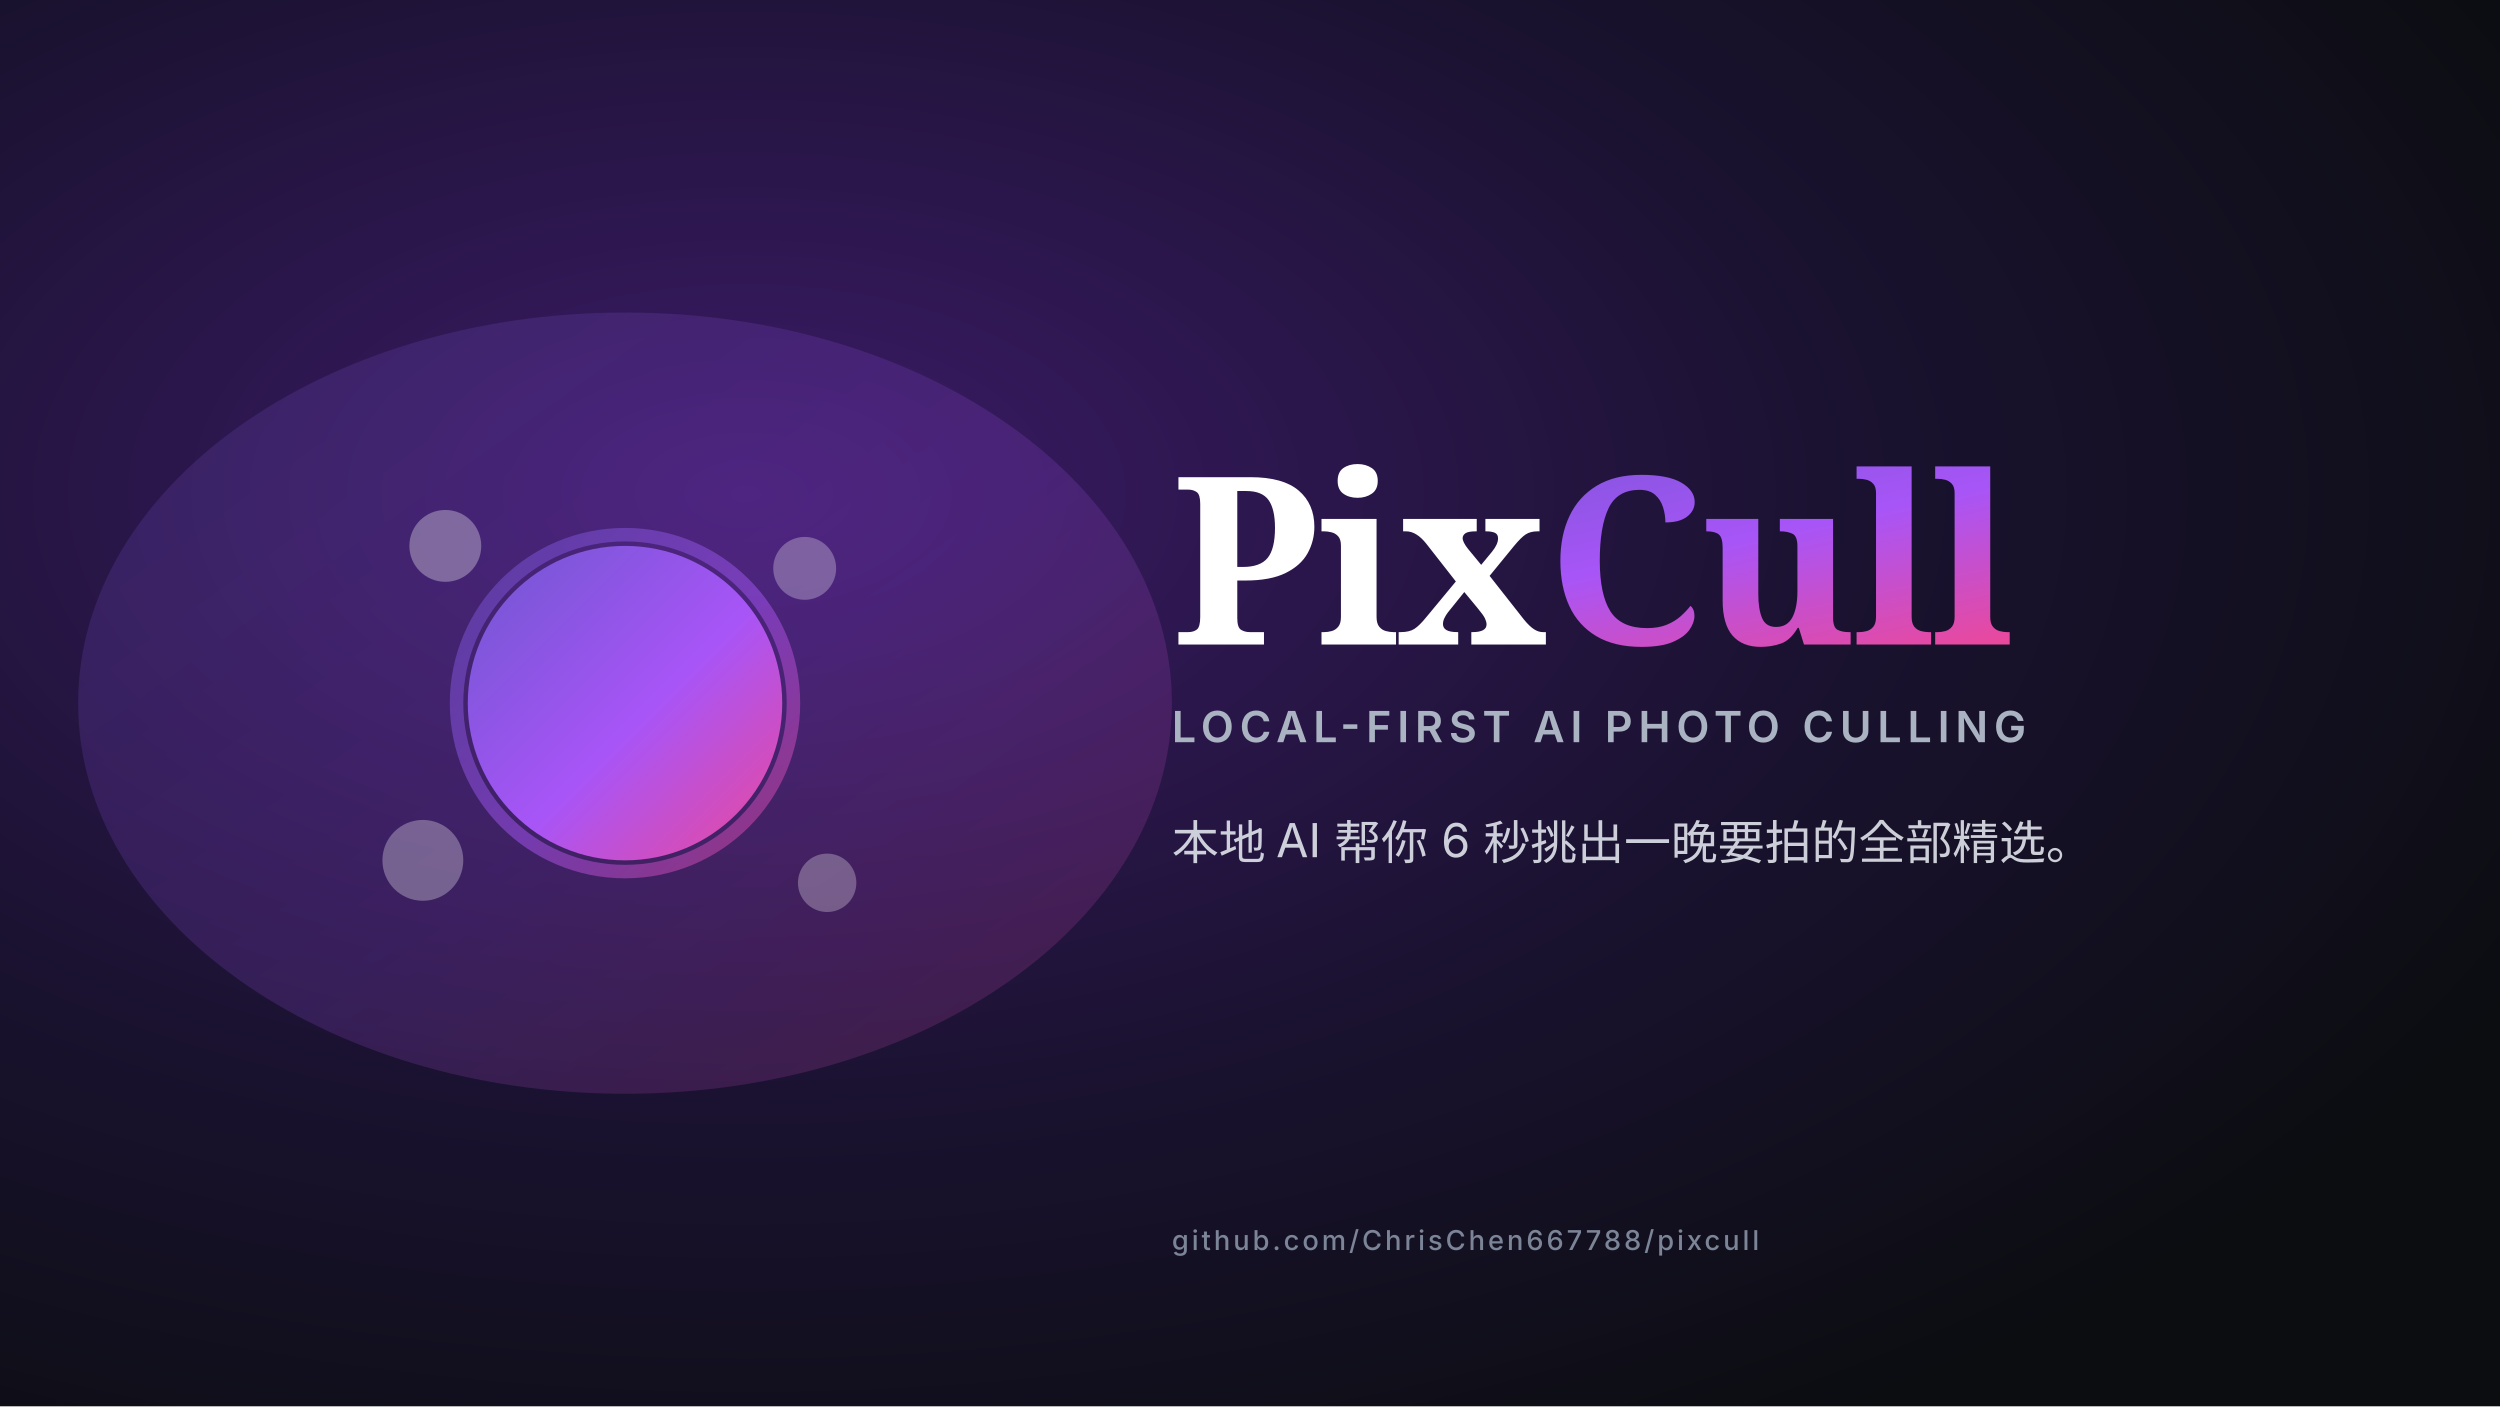
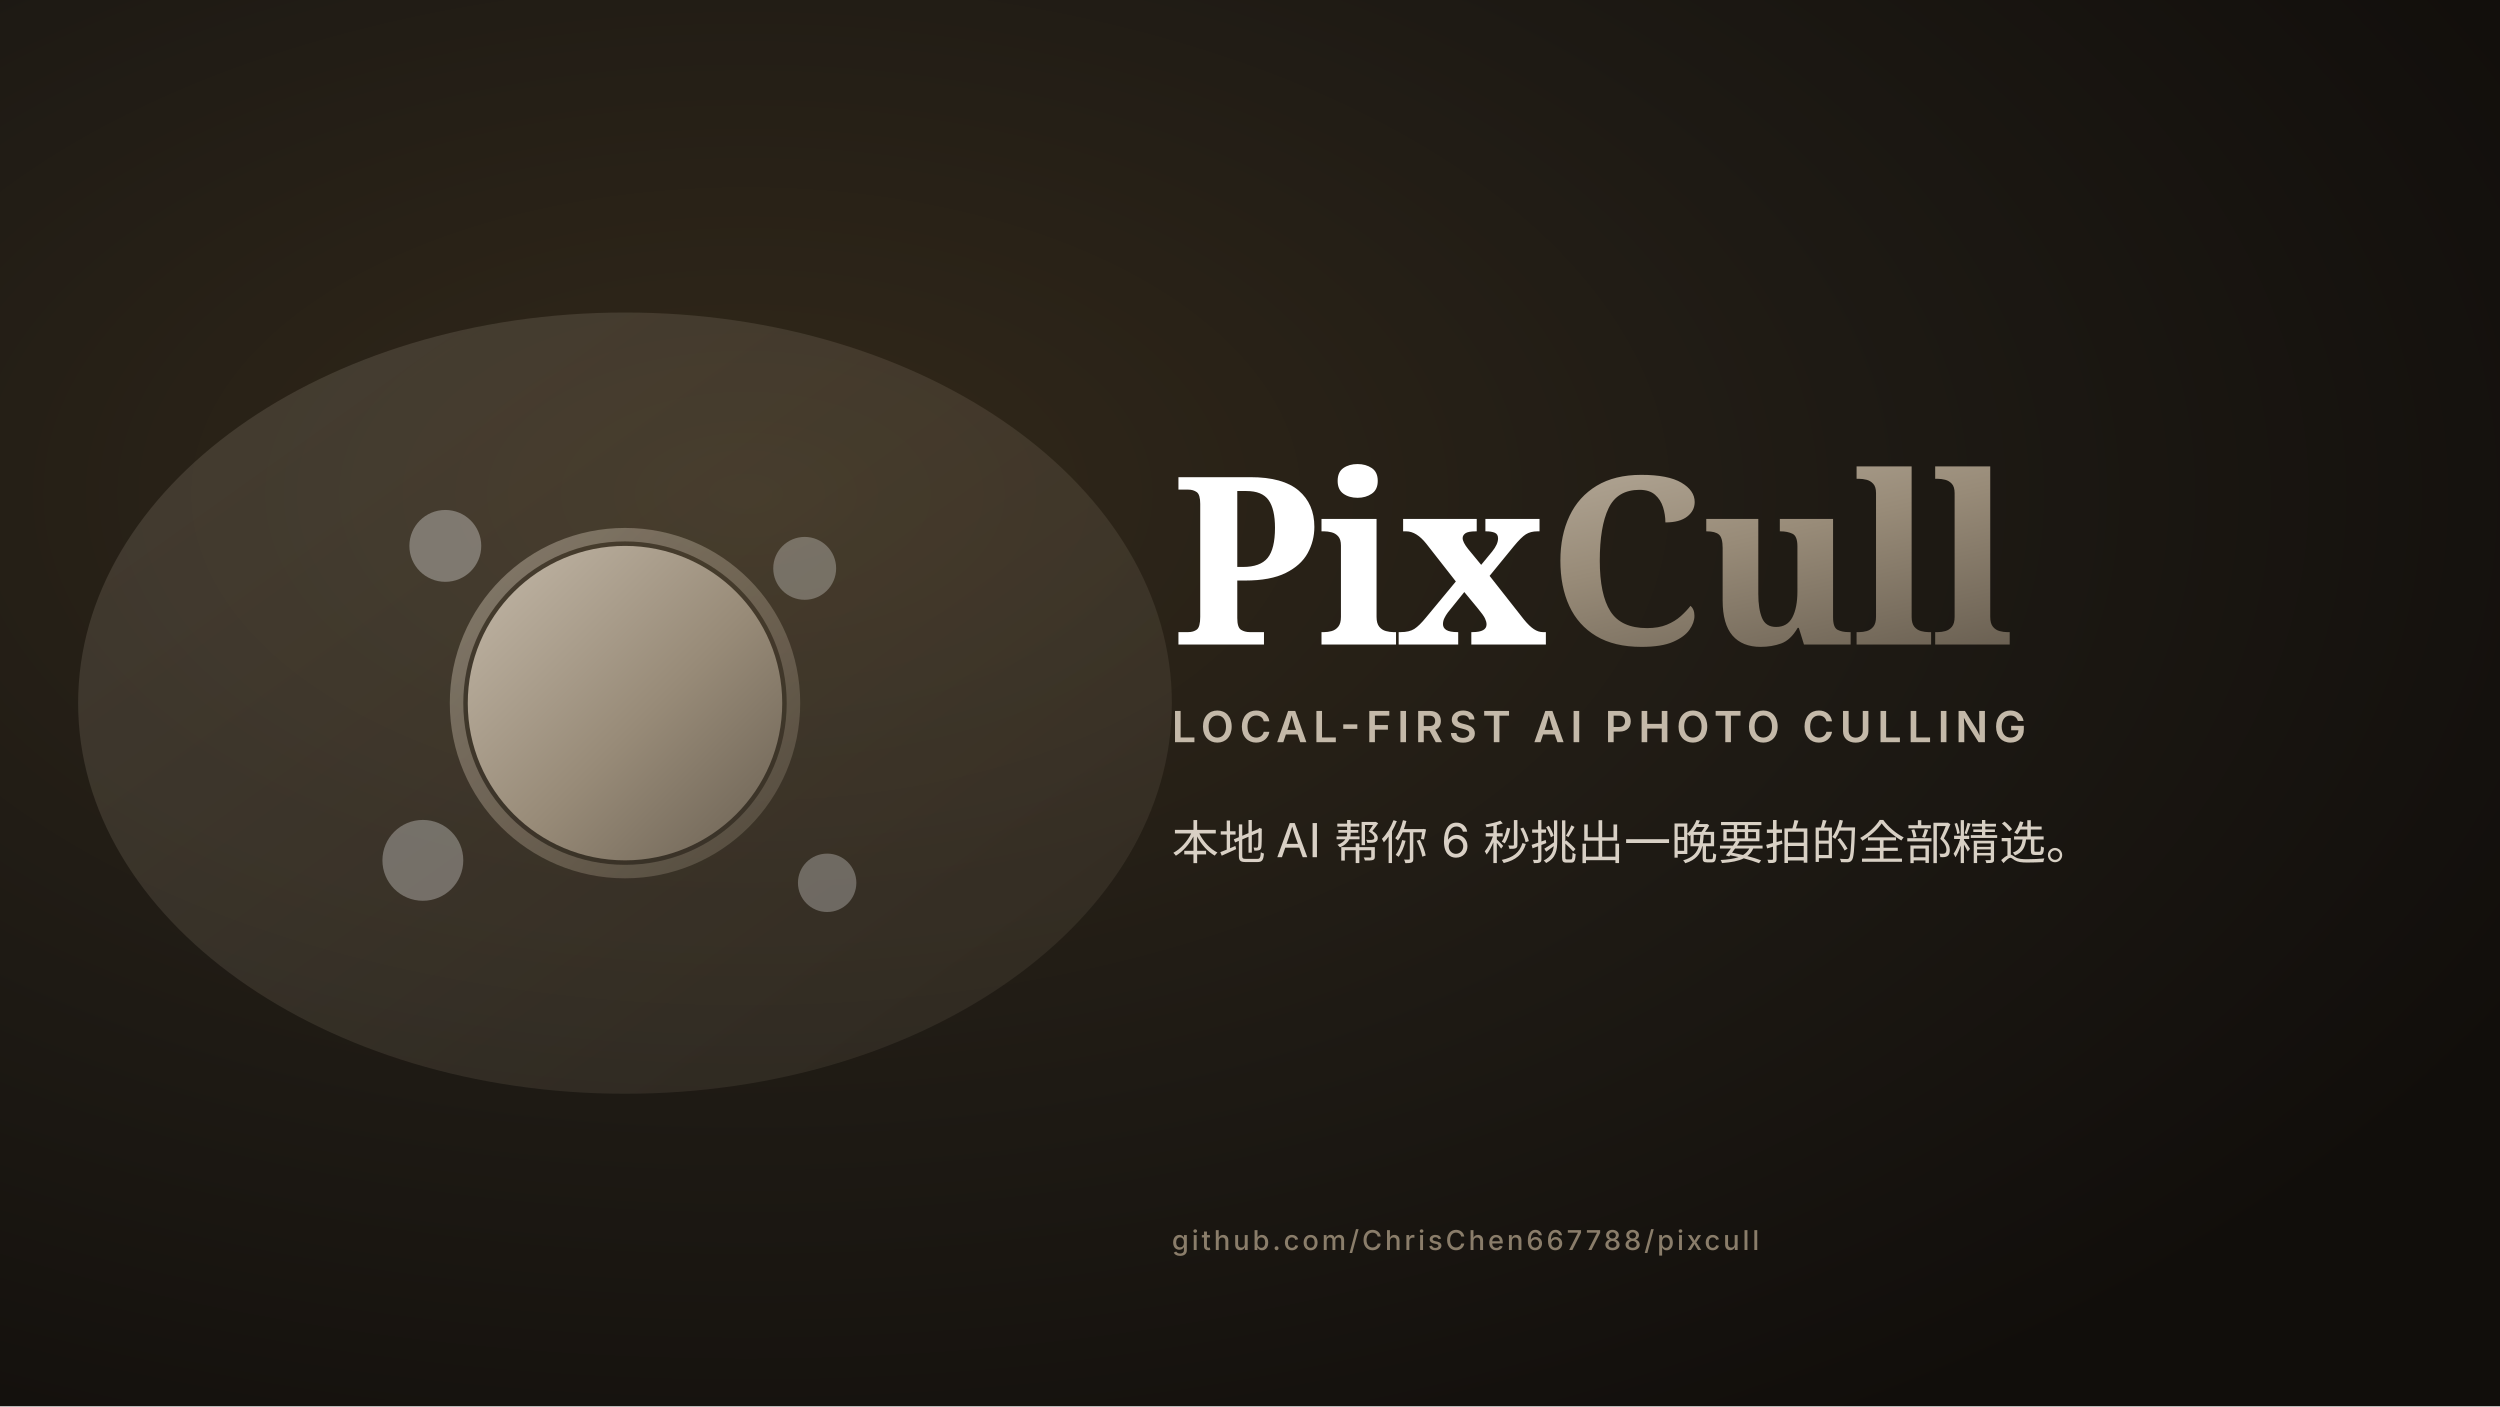
<svg xmlns="http://www.w3.org/2000/svg" viewBox="0 0 1280 720" width="1280" height="720" role="img" aria-label="PixCull — LOCAL-FIRST AI PHOTO CULLING">
  <defs>
    <linearGradient id="brandGrad" x1="0" y1="0" x2="1" y2="1">
-       <stop offset="0%" stop-color="#6E56CF" />
-       <stop offset="55%" stop-color="#A855F7" />
-       <stop offset="100%" stop-color="#EC4899" />
+       <stop offset="0%" stop-color="#c4b9a9" />
+       <stop offset="55%" stop-color="#988b78" />
+       <stop offset="100%" stop-color="#6a6052" />
    </linearGradient>
    <radialGradient id="cosmicBg" cx="30%" cy="35%" r="80%">
-       <stop offset="0%" stop-color="#3d1b69" />
-       <stop offset="55%" stop-color="#1a1230" />
-       <stop offset="100%" stop-color="#0b0d10" />
+       <stop offset="0%" stop-color="#33291a" />
+       <stop offset="55%" stop-color="#1e1a14" />
+       <stop offset="100%" stop-color="#110e0b" />
    </radialGradient>
  </defs>
  <rect width="1280" height="720" fill="url(#cosmicBg)" />
  <ellipse cx="320" cy="360" rx="280" ry="200" fill="url(#brandGrad)" opacity="0.18" />
  <g transform="translate(182.00,222.00) scale(11.5)">
    <circle cx="4" cy="5" r="1.6" fill="#ffffff" opacity="0.32" />
    <circle cx="20" cy="6" r="1.4" fill="#ffffff" opacity="0.28" />
    <circle cx="3" cy="19" r="1.8" fill="#ffffff" opacity="0.30" />
    <circle cx="21" cy="20" r="1.3" fill="#ffffff" opacity="0.28" />
    <circle cx="12" cy="12" r="7" fill="url(#brandGrad)" />
    <circle cx="12" cy="12" r="7.5" fill="none" stroke="url(#brandGrad)" stroke-width="0.6" opacity="0.5" />
  </g>
  <text x="600" y="330" font-family="'Charter','Iowan Old Style','PT Serif','Source Serif Pro','Cambria',Georgia,'Songti SC','STZhongsong',serif" font-size="120" font-weight="700" letter-spacing="-2" fill="#ffffff">
    Pix<tspan fill="url(#brandGrad)">Cull</tspan>
  </text>
-   <text x="600" y="380" font-family="-apple-system,'Inter','Segoe UI Variable','Segoe UI','PingFang SC','Microsoft Yahei UI',system-ui,sans-serif" font-size="22" font-weight="600" letter-spacing="3" fill="#aab3c1">
+   <text x="600" y="380" font-family="-apple-system,'Inter','Segoe UI Variable','Segoe UI','PingFang SC','Microsoft Yahei UI',system-ui,sans-serif" font-size="22" font-weight="600" letter-spacing="3" fill="#c4b9a9">
    LOCAL-FIRST AI PHOTO CULLING
  </text>
-   <text x="600" y="440" font-family="-apple-system,'Inter','Segoe UI Variable','Segoe UI','PingFang SC','Microsoft Yahei UI',system-ui,sans-serif" font-size="24" font-weight="400" fill="#dbdfe7" opacity="0.92">
+   <text x="600" y="440" font-family="-apple-system,'Inter','Segoe UI Variable','Segoe UI','PingFang SC','Microsoft Yahei UI',system-ui,sans-serif" font-size="24" font-weight="400" fill="#e8e0d4" opacity="0.92">
    本地 AI 帮你 6 秒挑出一晚要拍的全部精选。
  </text>
-   <text x="600" y="640" font-family="-apple-system,'Inter','Segoe UI Variable','Segoe UI','PingFang SC','Microsoft Yahei UI',system-ui,sans-serif" font-size="14" font-weight="500" fill="#7b8597" letter-spacing="1.5">
+   <text x="600" y="640" font-family="-apple-system,'Inter','Segoe UI Variable','Segoe UI','PingFang SC','Microsoft Yahei UI',system-ui,sans-serif" font-size="14" font-weight="500" fill="#8a7d6a" letter-spacing="1.5">
    github.com/ChrisChen667788/pixcull
  </text>
</svg>
